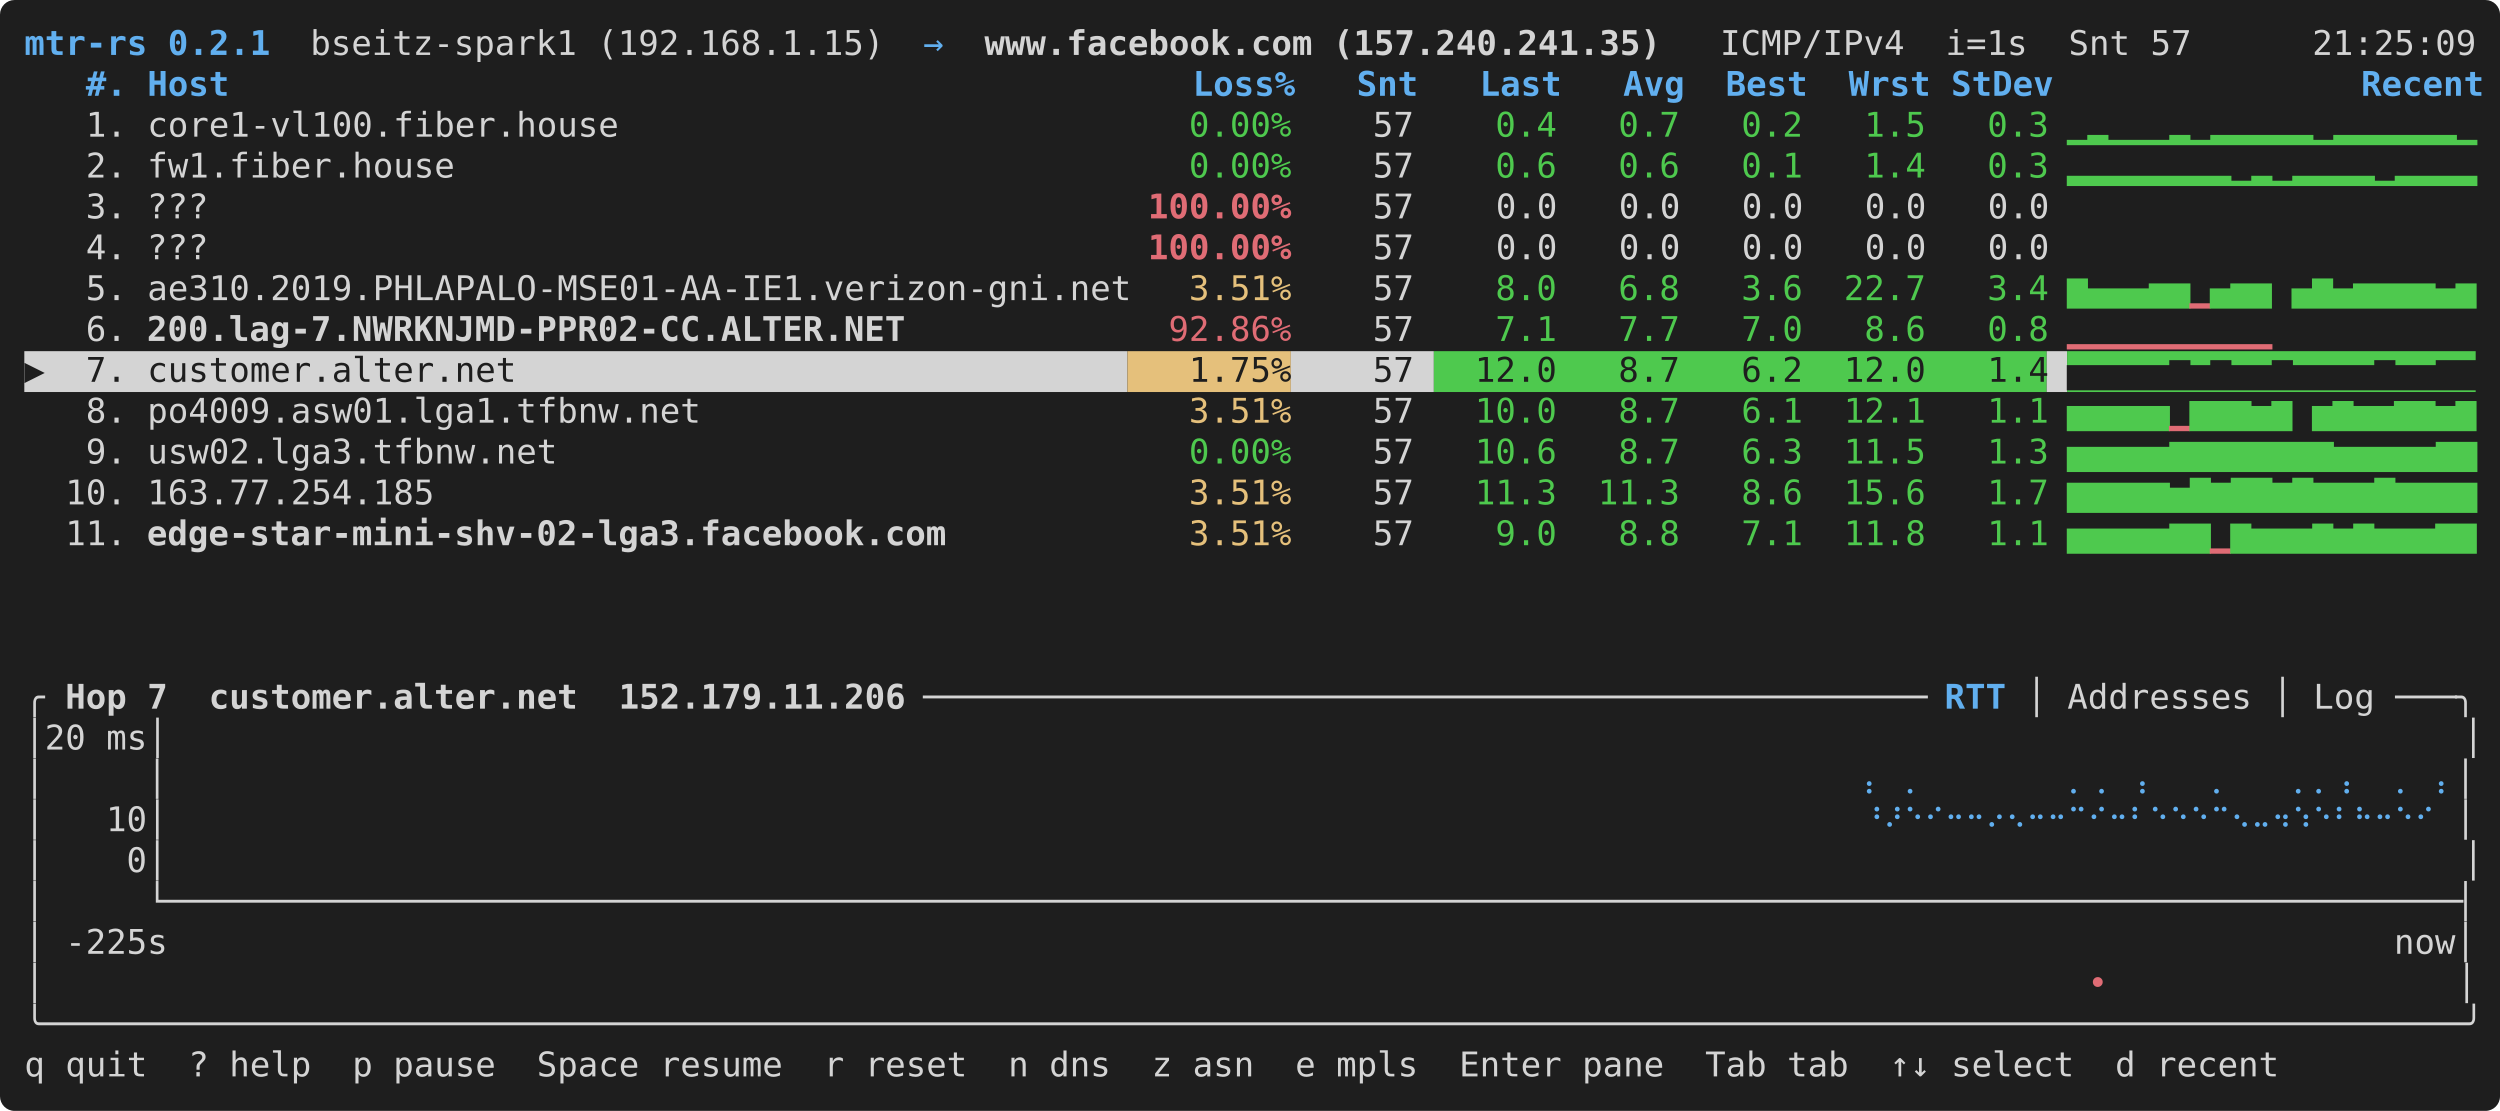
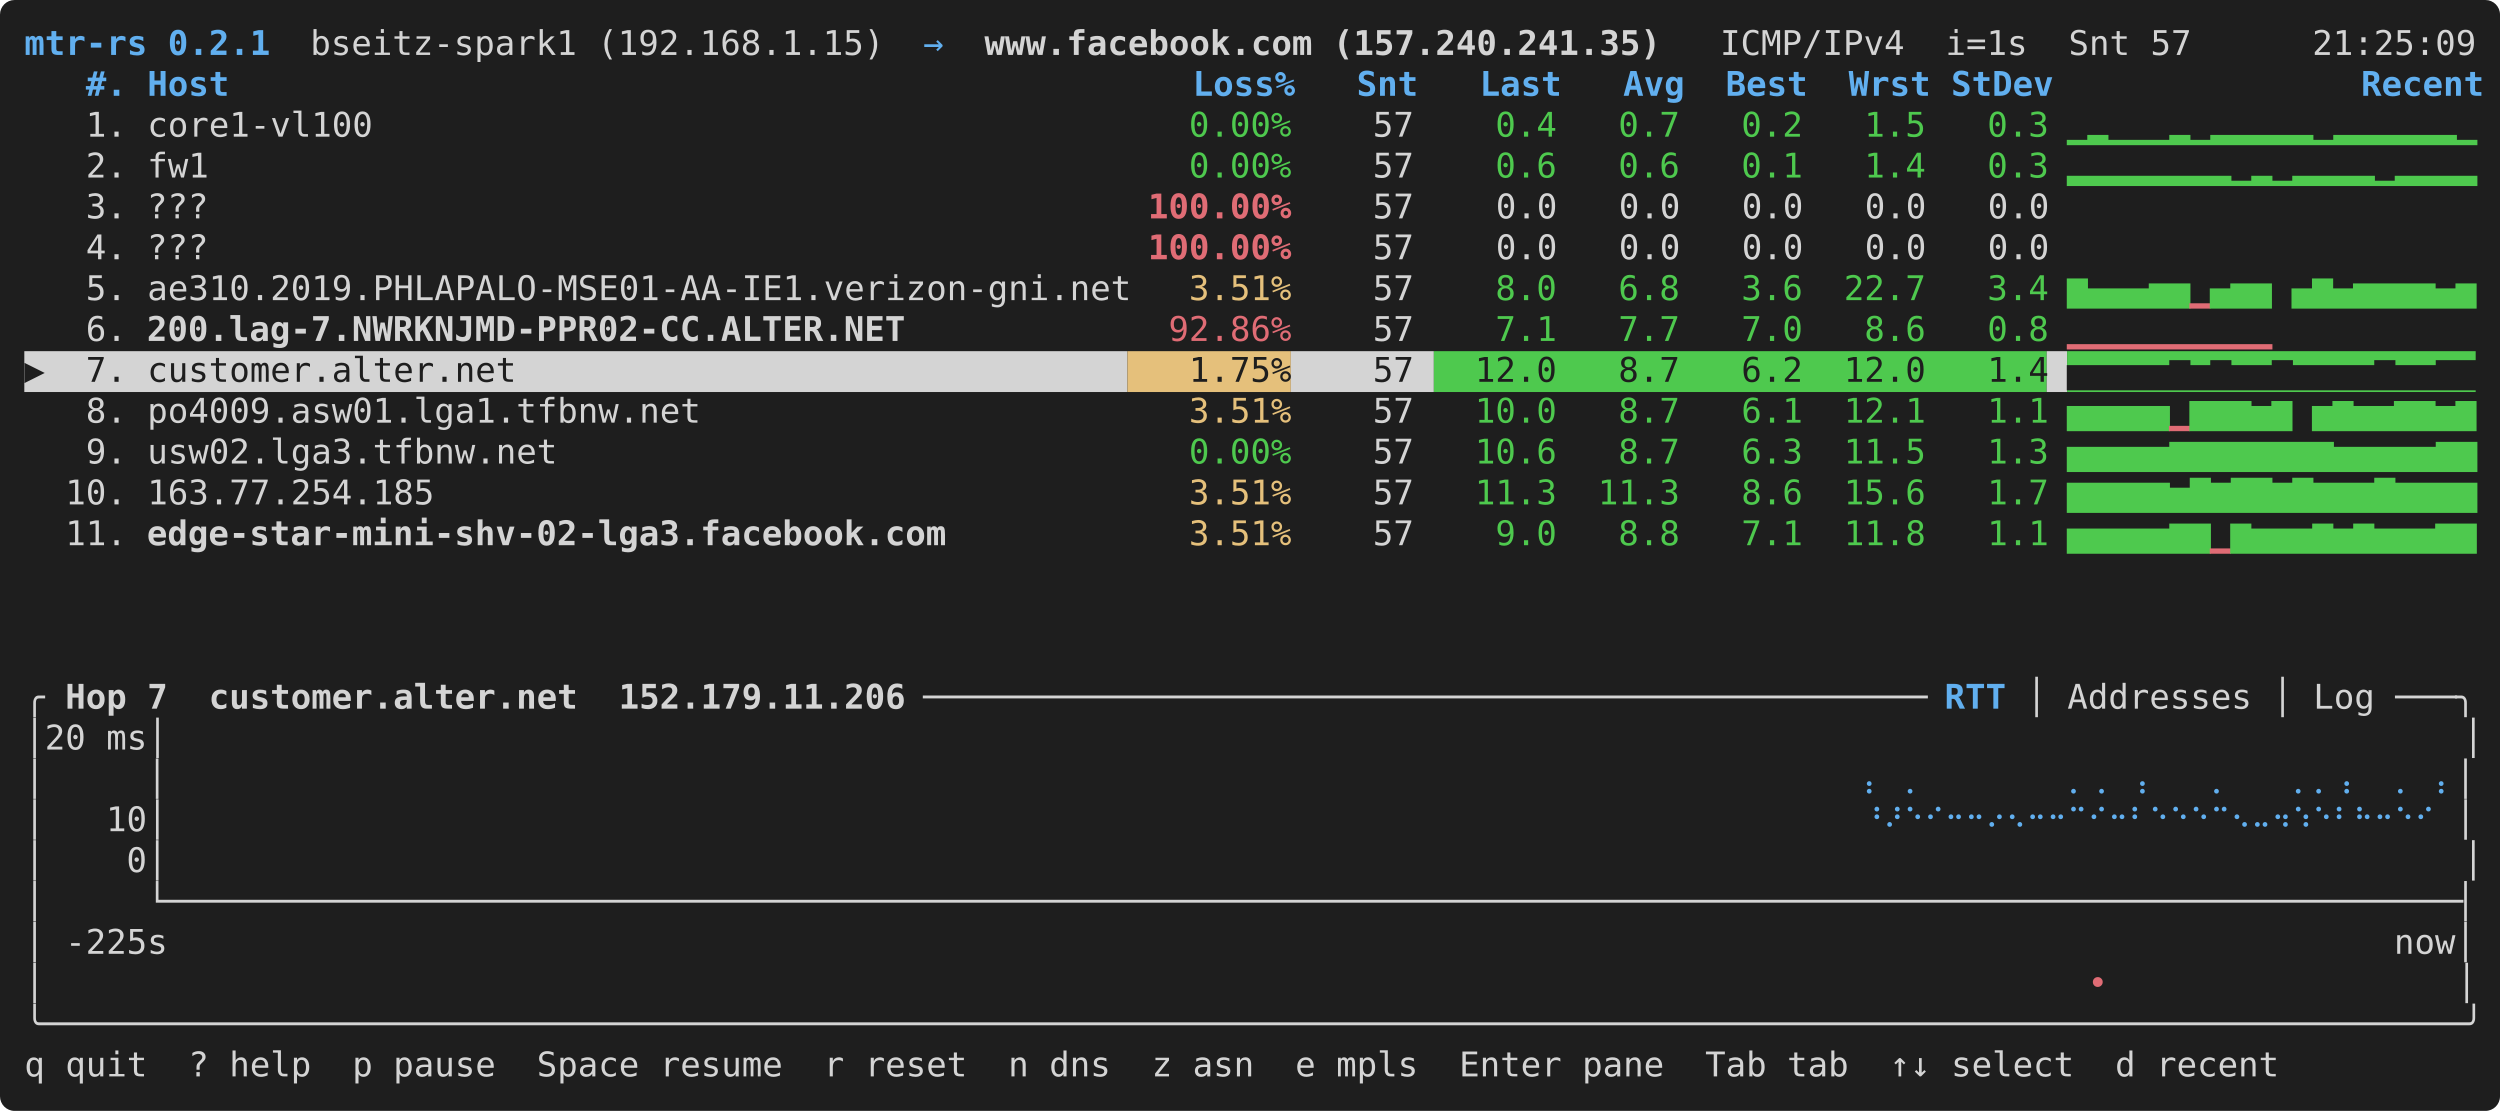
<svg xmlns="http://www.w3.org/2000/svg" width="1028" height="456.8" viewBox="0 0 1028 456.8" font-family="&quot;DejaVu Sans Mono&quot;, &quot;Menlo&quot;, &quot;Consolas&quot;, monospace" font-size="14">
  <rect width="100%" height="100%" fill="#1e1e1e" rx="6" />
  <rect x="10" y="144.4" width="453.6" height="16.8" fill="#d4d4d4" />
  <rect x="463.6" y="144.4" width="67.2" height="16.8" fill="#e5c07b" />
  <rect x="530.8" y="144.4" width="58.8" height="16.8" fill="#d4d4d4" />
  <rect x="589.6" y="144.4" width="252" height="16.8" fill="#4ec94e" />
  <rect x="841.6" y="144.4" width="8.4" height="16.8" fill="#d4d4d4" />
  <rect x="850" y="144.4" width="168" height="16.8" fill="#4ec94e" />
  <text y="22.6" fill="#d4d4d4" xml:space="preserve">
    <tspan x="10" textLength="117.6" lengthAdjust="spacing" fill="#61afef" font-weight="bold">mtr-rs 0.2.1  </tspan>
    <tspan x="127.6" textLength="252" lengthAdjust="spacing">bseitz-spark1 (192.168.1.15)  </tspan>
    <tspan x="379.6" textLength="25.2" lengthAdjust="spacing" fill="#61afef">→  </tspan>
    <tspan x="404.8" textLength="277.2" lengthAdjust="spacing" font-weight="bold">www.facebook.com (157.240.241.35)</tspan>
    <tspan x="682" textLength="268.8" lengthAdjust="spacing">   ICMP/IPv4  i=1s  Snt 57      </tspan>
    <tspan x="950.8" textLength="67.2" lengthAdjust="spacing" opacity="0.65">21:25:09</tspan>
  </text>
  <text y="39.4" fill="#d4d4d4" xml:space="preserve">
    <tspan x="10" textLength="1008" lengthAdjust="spacing" fill="#61afef" font-weight="bold">   #. Host                                               Loss%   Snt   Last   Avg  Best  Wrst StDev               Recent</tspan>
  </text>
  <text y="56.2" fill="#d4d4d4" xml:space="preserve">
-     <tspan x="10" textLength="453.6" lengthAdjust="spacing">   1. core1-vl100.fiber.house                         </tspan>
+     <tspan x="10" textLength="453.6" lengthAdjust="spacing">   1. core1-vl100                                     </tspan>
    <tspan x="463.6" textLength="67.2" lengthAdjust="spacing" fill="#4ec94e">   0.00%</tspan>
    <tspan x="530.8" textLength="58.8" lengthAdjust="spacing">    57 </tspan>
    <tspan x="589.6" textLength="252" lengthAdjust="spacing" fill="#4ec94e">   0.4   0.7   0.2   1.5   0.3</tspan>
    <tspan x="841.6" textLength="8.4" lengthAdjust="spacing"> </tspan>
    <tspan x="850" textLength="168" lengthAdjust="spacing" fill="#4ec94e">▁▂▁▁▁▂▁▂▂▂▂▂▁▂▂▂▂▂▂▁</tspan>
  </text>
  <text y="73" fill="#d4d4d4" xml:space="preserve">
-     <tspan x="10" textLength="453.6" lengthAdjust="spacing">   2. fw1.fiber.house                                 </tspan>
+     <tspan x="10" textLength="453.6" lengthAdjust="spacing">   2. fw1                                             </tspan>
    <tspan x="463.6" textLength="67.2" lengthAdjust="spacing" fill="#4ec94e">   0.00%</tspan>
    <tspan x="530.8" textLength="58.8" lengthAdjust="spacing">    57 </tspan>
    <tspan x="589.6" textLength="252" lengthAdjust="spacing" fill="#4ec94e">   0.6   0.6   0.1   1.4   0.3</tspan>
    <tspan x="841.6" textLength="8.4" lengthAdjust="spacing"> </tspan>
    <tspan x="850" textLength="168" lengthAdjust="spacing" fill="#4ec94e">▂▂▂▂▂▂▂▂▁▂▁▂▂▂▂▁▂▂▂▂</tspan>
  </text>
  <text y="89.8" fill="#d4d4d4" xml:space="preserve">
    <tspan x="10" textLength="50.4" lengthAdjust="spacing">   3. </tspan>
    <tspan x="60.4" textLength="403.2" lengthAdjust="spacing" opacity="0.65">???                                             </tspan>
    <tspan x="463.6" textLength="67.2" lengthAdjust="spacing" fill="#e06c75" font-weight="bold"> 100.00%</tspan>
    <tspan x="530.8" textLength="310.8" lengthAdjust="spacing">    57    0.0   0.0   0.0   0.0   0.0</tspan>
  </text>
  <text y="106.6" fill="#d4d4d4" xml:space="preserve">
    <tspan x="10" textLength="50.4" lengthAdjust="spacing">   4. </tspan>
    <tspan x="60.4" textLength="403.2" lengthAdjust="spacing" opacity="0.65">???                                             </tspan>
    <tspan x="463.6" textLength="67.2" lengthAdjust="spacing" fill="#e06c75" font-weight="bold"> 100.00%</tspan>
    <tspan x="530.8" textLength="310.8" lengthAdjust="spacing">    57    0.0   0.0   0.0   0.0   0.0</tspan>
  </text>
  <text y="123.4" fill="#d4d4d4" xml:space="preserve">
    <tspan x="10" textLength="453.6" lengthAdjust="spacing">   5. ae310.2019.PHLAPALO-MSE01-AA-IE1.verizon-gni.net</tspan>
    <tspan x="463.6" textLength="67.2" lengthAdjust="spacing" fill="#e5c07b">   3.51%</tspan>
    <tspan x="530.8" textLength="58.8" lengthAdjust="spacing">    57 </tspan>
    <tspan x="589.6" textLength="252" lengthAdjust="spacing" fill="#4ec94e">   8.0   6.8   3.6  22.7   3.4</tspan>
    <tspan x="841.6" textLength="8.4" lengthAdjust="spacing"> </tspan>
    <tspan x="850" textLength="50.4" lengthAdjust="spacing" fill="#4ec94e">▆▄▄▄▅▅</tspan>
    <tspan x="900.4" textLength="8.4" lengthAdjust="spacing" fill="#e06c75">▁</tspan>
    <tspan x="908.8" textLength="25.2" lengthAdjust="spacing" fill="#4ec94e">▄▅▅</tspan>
    <tspan x="934" textLength="8.4" lengthAdjust="spacing"> </tspan>
    <tspan x="942.4" textLength="75.6" lengthAdjust="spacing" fill="#4ec94e">▄▆▄▅▅▅▅▄▅</tspan>
  </text>
  <text y="140.2" fill="#d4d4d4" xml:space="preserve">
    <tspan x="10" textLength="50.4" lengthAdjust="spacing">   6. </tspan>
    <tspan x="60.4" textLength="403.2" lengthAdjust="spacing" font-weight="bold">200.lag-7.NWRKNJMD-PPR02-CC.ALTER.NET           </tspan>
    <tspan x="463.6" textLength="67.2" lengthAdjust="spacing" fill="#e06c75">  92.86%</tspan>
    <tspan x="530.8" textLength="58.8" lengthAdjust="spacing">    57 </tspan>
    <tspan x="589.6" textLength="252" lengthAdjust="spacing" fill="#4ec94e">   7.1   7.7   7.0   8.6   0.8</tspan>
    <tspan x="841.6" textLength="8.4" lengthAdjust="spacing"> </tspan>
    <tspan x="850" textLength="84" lengthAdjust="spacing" fill="#e06c75">▁▁▁▁▁▁▁▁▁▁</tspan>
  </text>
  <text y="157" fill="#d4d4d4" xml:space="preserve">
    <tspan x="10" textLength="453.6" lengthAdjust="spacing" fill="#1e1e1e">▶  7. customer.alter.net                              </tspan>
    <tspan x="463.6" textLength="67.2" lengthAdjust="spacing" fill="#1e1e1e">   1.75%</tspan>
    <tspan x="530.8" textLength="58.8" lengthAdjust="spacing" fill="#1e1e1e">    57 </tspan>
    <tspan x="589.6" textLength="252" lengthAdjust="spacing" fill="#1e1e1e">  12.0   8.7   6.2  12.0   1.4</tspan>
    <tspan x="841.6" textLength="8.4" lengthAdjust="spacing" fill="#1e1e1e"> </tspan>
    <tspan x="850" textLength="168" lengthAdjust="spacing" fill="#1e1e1e">▅▅▅▅▅▆▅▆▅▅▆▅▅▅▅▆▅▅▆▆</tspan>
  </text>
  <text y="173.8" fill="#d4d4d4" xml:space="preserve">
    <tspan x="10" textLength="453.6" lengthAdjust="spacing">   8. po4009.asw01.lga1.tfbnw.net                     </tspan>
    <tspan x="463.6" textLength="67.2" lengthAdjust="spacing" fill="#e5c07b">   3.51%</tspan>
    <tspan x="530.8" textLength="58.8" lengthAdjust="spacing">    57 </tspan>
    <tspan x="589.6" textLength="252" lengthAdjust="spacing" fill="#4ec94e">  10.0   8.7   6.1  12.1   1.1</tspan>
    <tspan x="841.6" textLength="8.4" lengthAdjust="spacing"> </tspan>
    <tspan x="850" textLength="42" lengthAdjust="spacing" fill="#4ec94e">▅▅▅▅▅</tspan>
    <tspan x="892" textLength="8.4" lengthAdjust="spacing" fill="#e06c75">▁</tspan>
    <tspan x="900.4" textLength="42" lengthAdjust="spacing" fill="#4ec94e">▆▆▆▅▆</tspan>
    <tspan x="942.4" textLength="8.4" lengthAdjust="spacing"> </tspan>
    <tspan x="950.8" textLength="67.2" lengthAdjust="spacing" fill="#4ec94e">▅▆▅▅▆▆▅▆</tspan>
  </text>
  <text y="190.6" fill="#d4d4d4" xml:space="preserve">
    <tspan x="10" textLength="453.6" lengthAdjust="spacing">   9. usw02.lga3.tfbnw.net                            </tspan>
    <tspan x="463.6" textLength="67.2" lengthAdjust="spacing" fill="#4ec94e">   0.00%</tspan>
    <tspan x="530.8" textLength="58.8" lengthAdjust="spacing">    57 </tspan>
    <tspan x="589.6" textLength="252" lengthAdjust="spacing" fill="#4ec94e">  10.6   8.7   6.3  11.5   1.3</tspan>
    <tspan x="841.6" textLength="8.4" lengthAdjust="spacing"> </tspan>
    <tspan x="850" textLength="168" lengthAdjust="spacing" fill="#4ec94e">▅▅▅▅▅▆▆▆▆▆▆▆▆▅▅▅▅▅▆▆</tspan>
  </text>
  <text y="207.4" fill="#d4d4d4" xml:space="preserve">
    <tspan x="10" textLength="453.6" lengthAdjust="spacing">  10. 163.77.254.185                                  </tspan>
    <tspan x="463.6" textLength="67.2" lengthAdjust="spacing" fill="#e5c07b">   3.51%</tspan>
    <tspan x="530.8" textLength="58.8" lengthAdjust="spacing">    57 </tspan>
    <tspan x="589.6" textLength="252" lengthAdjust="spacing" fill="#4ec94e">  11.3  11.3   8.6  15.6   1.7</tspan>
    <tspan x="841.6" textLength="8.4" lengthAdjust="spacing"> </tspan>
    <tspan x="850" textLength="168" lengthAdjust="spacing" fill="#4ec94e">▆▆▆▆▆▅▇▆▇▇▆▇▆▆▆▇▆▆▆▆</tspan>
  </text>
  <text y="224.2" fill="#d4d4d4" xml:space="preserve">
    <tspan x="10" textLength="50.4" lengthAdjust="spacing">  11. </tspan>
    <tspan x="60.4" textLength="403.2" lengthAdjust="spacing" font-weight="bold">edge-star-mini-shv-02-lga3.facebook.com         </tspan>
    <tspan x="463.6" textLength="67.2" lengthAdjust="spacing" fill="#e5c07b">   3.51%</tspan>
    <tspan x="530.8" textLength="58.8" lengthAdjust="spacing">    57 </tspan>
    <tspan x="589.6" textLength="252" lengthAdjust="spacing" fill="#4ec94e">   9.0   8.8   7.1  11.8   1.1</tspan>
    <tspan x="841.6" textLength="8.4" lengthAdjust="spacing"> </tspan>
    <tspan x="850" textLength="58.8" lengthAdjust="spacing" fill="#4ec94e">▅▅▅▅▅▆▆</tspan>
    <tspan x="908.8" textLength="8.4" lengthAdjust="spacing" fill="#e06c75">▁</tspan>
    <tspan x="917.2" textLength="100.8" lengthAdjust="spacing" fill="#4ec94e">▆▅▅▅▆▅▆▅▅▅▆▆</tspan>
  </text>
  <text y="291.4" fill="#d4d4d4" xml:space="preserve">
    <tspan x="10" textLength="8.4" lengthAdjust="spacing">╭</tspan>
    <tspan x="18.4" textLength="361.2" lengthAdjust="spacing" font-weight="bold"> Hop 7  customer.alter.net  152.179.11.206 </tspan>
    <tspan x="379.6" textLength="411.6" lengthAdjust="spacing">─────────────────────────────────────────────────</tspan>
    <tspan x="791.2" textLength="8.4" lengthAdjust="spacing" opacity="0.65"> </tspan>
    <tspan x="799.6" textLength="25.2" lengthAdjust="spacing" fill="#61afef" font-weight="bold" opacity="0.65">RTT</tspan>
    <tspan x="824.8" textLength="184.8" lengthAdjust="spacing" opacity="0.65"> │ Addresses │ Log ───</tspan>
    <tspan x="1009.6" textLength="8.4" lengthAdjust="spacing">╮</tspan>
  </text>
  <text y="308.2" fill="#d4d4d4" xml:space="preserve">
    <tspan x="10" textLength="8.4" lengthAdjust="spacing">│</tspan>
    <tspan x="18.4" textLength="50.4" lengthAdjust="spacing" opacity="0.65">20 ms│</tspan>
    <tspan x="68.8" textLength="949.2" lengthAdjust="spacing">                                                                                                                │</tspan>
  </text>
  <text y="325" fill="#d4d4d4" xml:space="preserve">
    <tspan x="10" textLength="50.4" lengthAdjust="spacing">│     </tspan>
    <tspan x="60.4" textLength="8.4" lengthAdjust="spacing" opacity="0.65">│</tspan>
    <tspan x="68.8" textLength="697.2" lengthAdjust="spacing">                                                                                   </tspan>
    <tspan x="766" textLength="8.4" lengthAdjust="spacing" fill="#61afef">⡄</tspan>
    <tspan x="774.4" textLength="8.4" lengthAdjust="spacing"> </tspan>
    <tspan x="782.8" textLength="8.4" lengthAdjust="spacing" fill="#61afef">⡀</tspan>
    <tspan x="791.2" textLength="58.8" lengthAdjust="spacing">       </tspan>
    <tspan x="850" textLength="16.8" lengthAdjust="spacing" fill="#61afef">⡀⢀</tspan>
    <tspan x="866.8" textLength="8.4" lengthAdjust="spacing"> </tspan>
    <tspan x="875.2" textLength="8.4" lengthAdjust="spacing" fill="#61afef">⢠</tspan>
    <tspan x="883.6" textLength="25.2" lengthAdjust="spacing">   </tspan>
    <tspan x="908.8" textLength="8.4" lengthAdjust="spacing" fill="#61afef">⡀</tspan>
    <tspan x="917.2" textLength="25.2" lengthAdjust="spacing">   </tspan>
    <tspan x="942.4" textLength="25.2" lengthAdjust="spacing" fill="#61afef">⡀⡀⢠</tspan>
    <tspan x="967.6" textLength="16.8" lengthAdjust="spacing">  </tspan>
    <tspan x="984.4" textLength="8.4" lengthAdjust="spacing" fill="#61afef">⡀</tspan>
    <tspan x="992.8" textLength="8.4" lengthAdjust="spacing"> </tspan>
    <tspan x="1001.2" textLength="8.4" lengthAdjust="spacing" fill="#61afef">⡄</tspan>
    <tspan x="1009.6" textLength="8.4" lengthAdjust="spacing">│</tspan>
  </text>
  <text y="341.8" fill="#d4d4d4" xml:space="preserve">
    <tspan x="10" textLength="33.6" lengthAdjust="spacing">│   </tspan>
    <tspan x="43.6" textLength="25.2" lengthAdjust="spacing" opacity="0.65">10│</tspan>
    <tspan x="68.8" textLength="697.2" lengthAdjust="spacing">                                                                                   </tspan>
    <tspan x="766" textLength="235.2" lengthAdjust="spacing" fill="#61afef">⠘⠜⠑⠊⠒⠒⠔⠢⠒⠒⠉⠊⠒⠃⠑⠑⠑⠉⠢⠤⠲⠱⠑⠃⠓⠒⠑⠊</tspan>
    <tspan x="1001.2" textLength="16.8" lengthAdjust="spacing"> │</tspan>
  </text>
  <text y="358.6" fill="#d4d4d4" xml:space="preserve">
    <tspan x="10" textLength="42" lengthAdjust="spacing">│    </tspan>
    <tspan x="52" textLength="16.8" lengthAdjust="spacing" opacity="0.65">0│</tspan>
    <tspan x="68.8" textLength="949.2" lengthAdjust="spacing">                                                                                                                │</tspan>
  </text>
  <text y="375.4" fill="#d4d4d4" xml:space="preserve">
    <tspan x="10" textLength="50.4" lengthAdjust="spacing">│     </tspan>
    <tspan x="60.4" textLength="949.2" lengthAdjust="spacing" opacity="0.65">└────────────────────────────────────────────────────────────────────────────────────────────────────────────────</tspan>
    <tspan x="1009.6" textLength="8.4" lengthAdjust="spacing">│</tspan>
  </text>
  <text y="392.2" fill="#d4d4d4" xml:space="preserve">
    <tspan x="10" textLength="16.8" lengthAdjust="spacing">│ </tspan>
    <tspan x="26.8" textLength="42" lengthAdjust="spacing" opacity="0.65">-225s</tspan>
    <tspan x="68.8" textLength="915.6" lengthAdjust="spacing">                                                                                                             </tspan>
    <tspan x="984.4" textLength="25.2" lengthAdjust="spacing" opacity="0.65">now</tspan>
    <tspan x="1009.6" textLength="8.4" lengthAdjust="spacing">│</tspan>
  </text>
  <text y="409" fill="#d4d4d4" xml:space="preserve">
    <tspan x="10" textLength="848.4" lengthAdjust="spacing">│                                                                                                    </tspan>
    <tspan x="858.4" textLength="8.4" lengthAdjust="spacing" fill="#e06c75">•</tspan>
    <tspan x="866.8" textLength="151.2" lengthAdjust="spacing">                 │</tspan>
  </text>
  <text y="425.8" fill="#d4d4d4" xml:space="preserve">
    <tspan x="10" textLength="1008" lengthAdjust="spacing">╰──────────────────────────────────────────────────────────────────────────────────────────────────────────────────────╯</tspan>
  </text>
  <text y="442.6" fill="#d4d4d4" xml:space="preserve">
    <tspan x="10" textLength="924" lengthAdjust="spacing" opacity="0.65">q quit  ? help  p pause  Space resume  r reset  n dns  z asn  e mpls  Enter pane  Tab tab  ↑↓ select  d recent</tspan>
  </text>
</svg>
